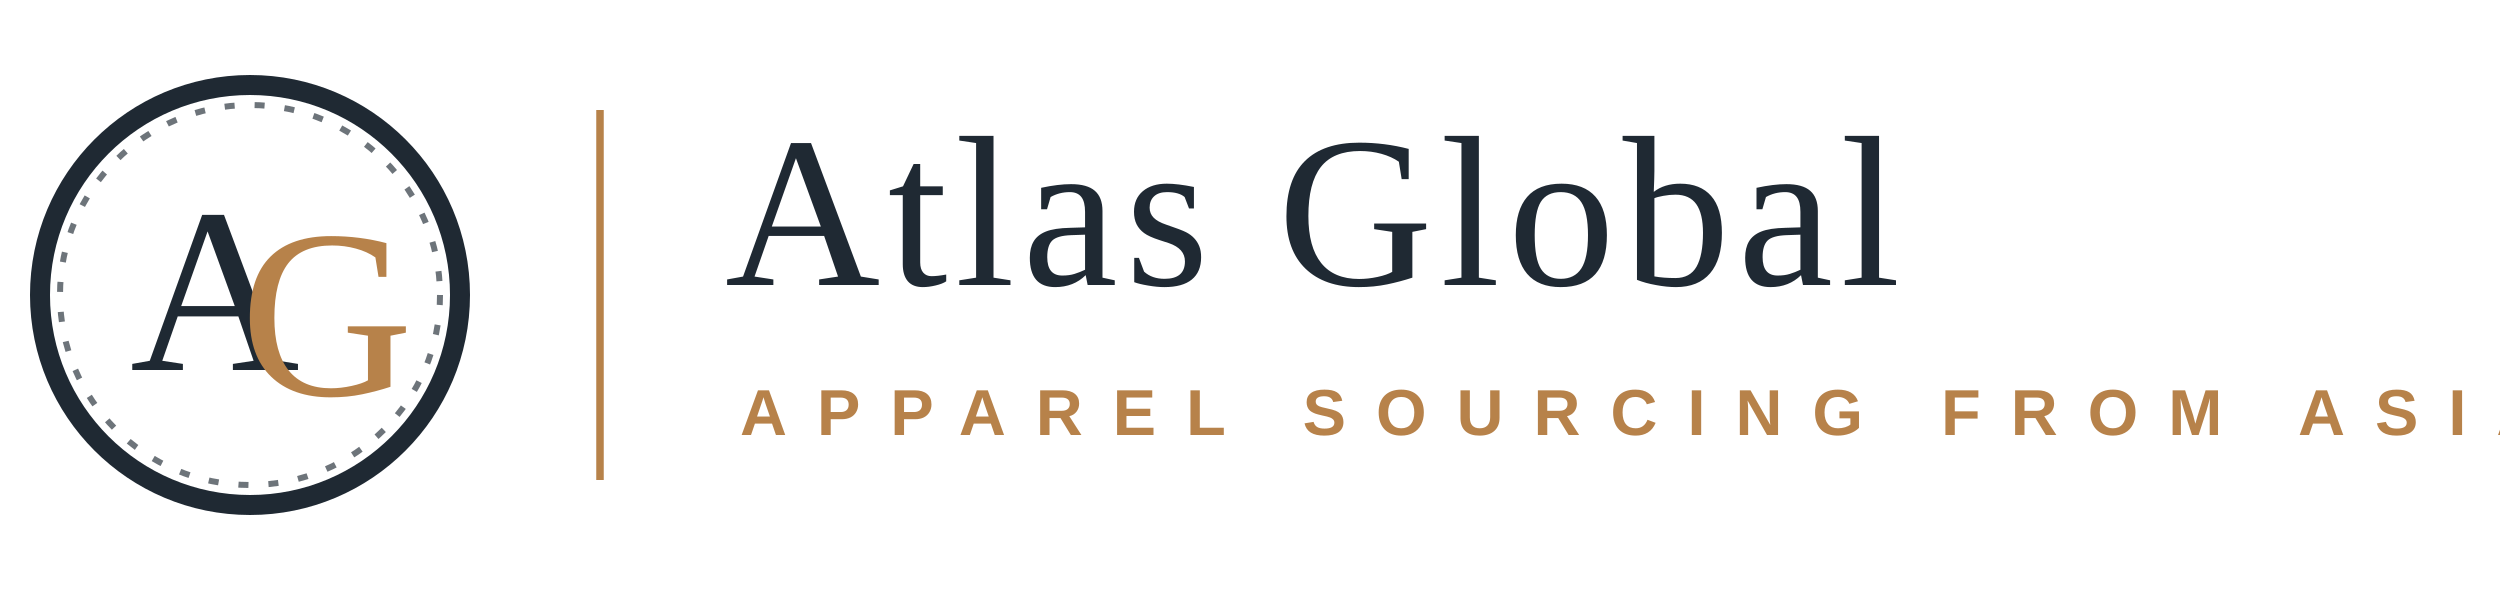
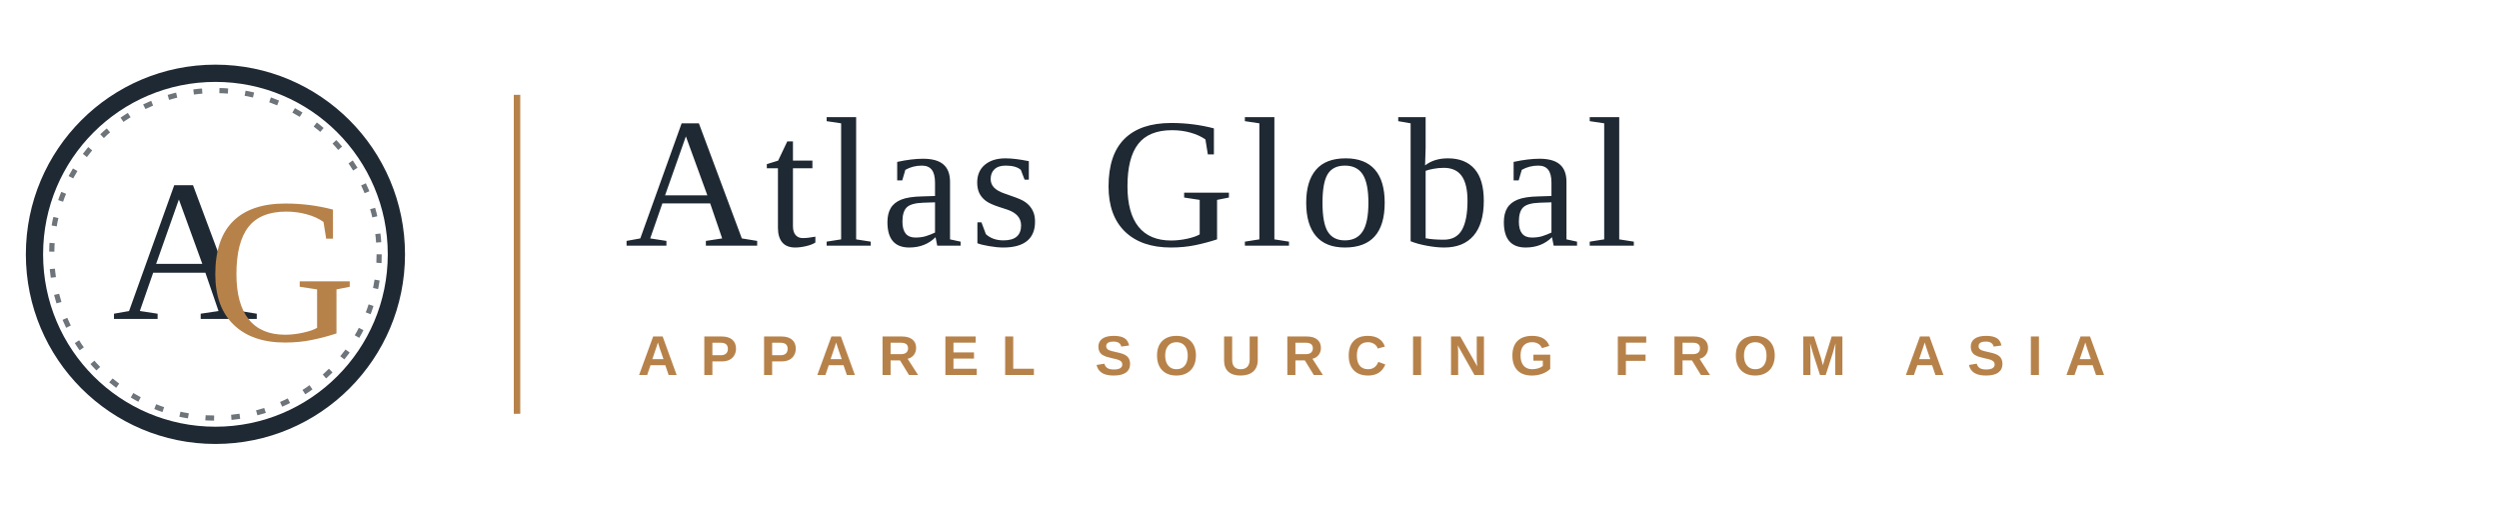
- <svg xmlns="http://www.w3.org/2000/svg" width="500" height="118" viewBox="0 0 500 118" fill="none" role="img" aria-labelledby="title desc">
+ <svg xmlns="http://www.w3.org/2000/svg" width="580" height="118" viewBox="0 0 580 118" fill="none" role="img" aria-labelledby="title desc">
  <g transform="translate(0 9)">
    <circle cx="50" cy="50" r="42" fill="none" stroke="#1F2933" stroke-width="4" />
    <circle cx="50" cy="50" r="38" fill="none" stroke="#1F2933" stroke-width="1.2" stroke-dasharray="2 4" opacity="0.65" />
    <text x="26" y="65" font-family="Georgia, 'Times New Roman', serif" font-size="47" font-weight="400" fill="#1F2933">A</text>
    <text x="48" y="70" font-family="Georgia, 'Times New Roman', serif" font-size="48" font-weight="400" fill="#B7824A">G</text>
  </g>
  <line x1="120" y1="22" x2="120" y2="96" stroke="#B7824A" stroke-width="1.5" />
  <text x="145" y="57" font-family="Georgia, 'Times New Roman', serif" font-size="43" font-weight="400" fill="#1F2933" letter-spacing="1.5">Atlas Global</text>
-   <text x="148" y="87" font-family="Arial, Helvetica, sans-serif" font-size="13" font-weight="700" fill="#B7824A" letter-spacing="6">APPAREL SOURCING FROM ASIA</text>
+   <text x="148" y="87" font-family="Arial, Helvetica, sans-serif" font-size="13" font-weight="700" fill="#B7824A" letter-spacing="5.2">APPAREL SOURCING FROM ASIA</text>
</svg>
